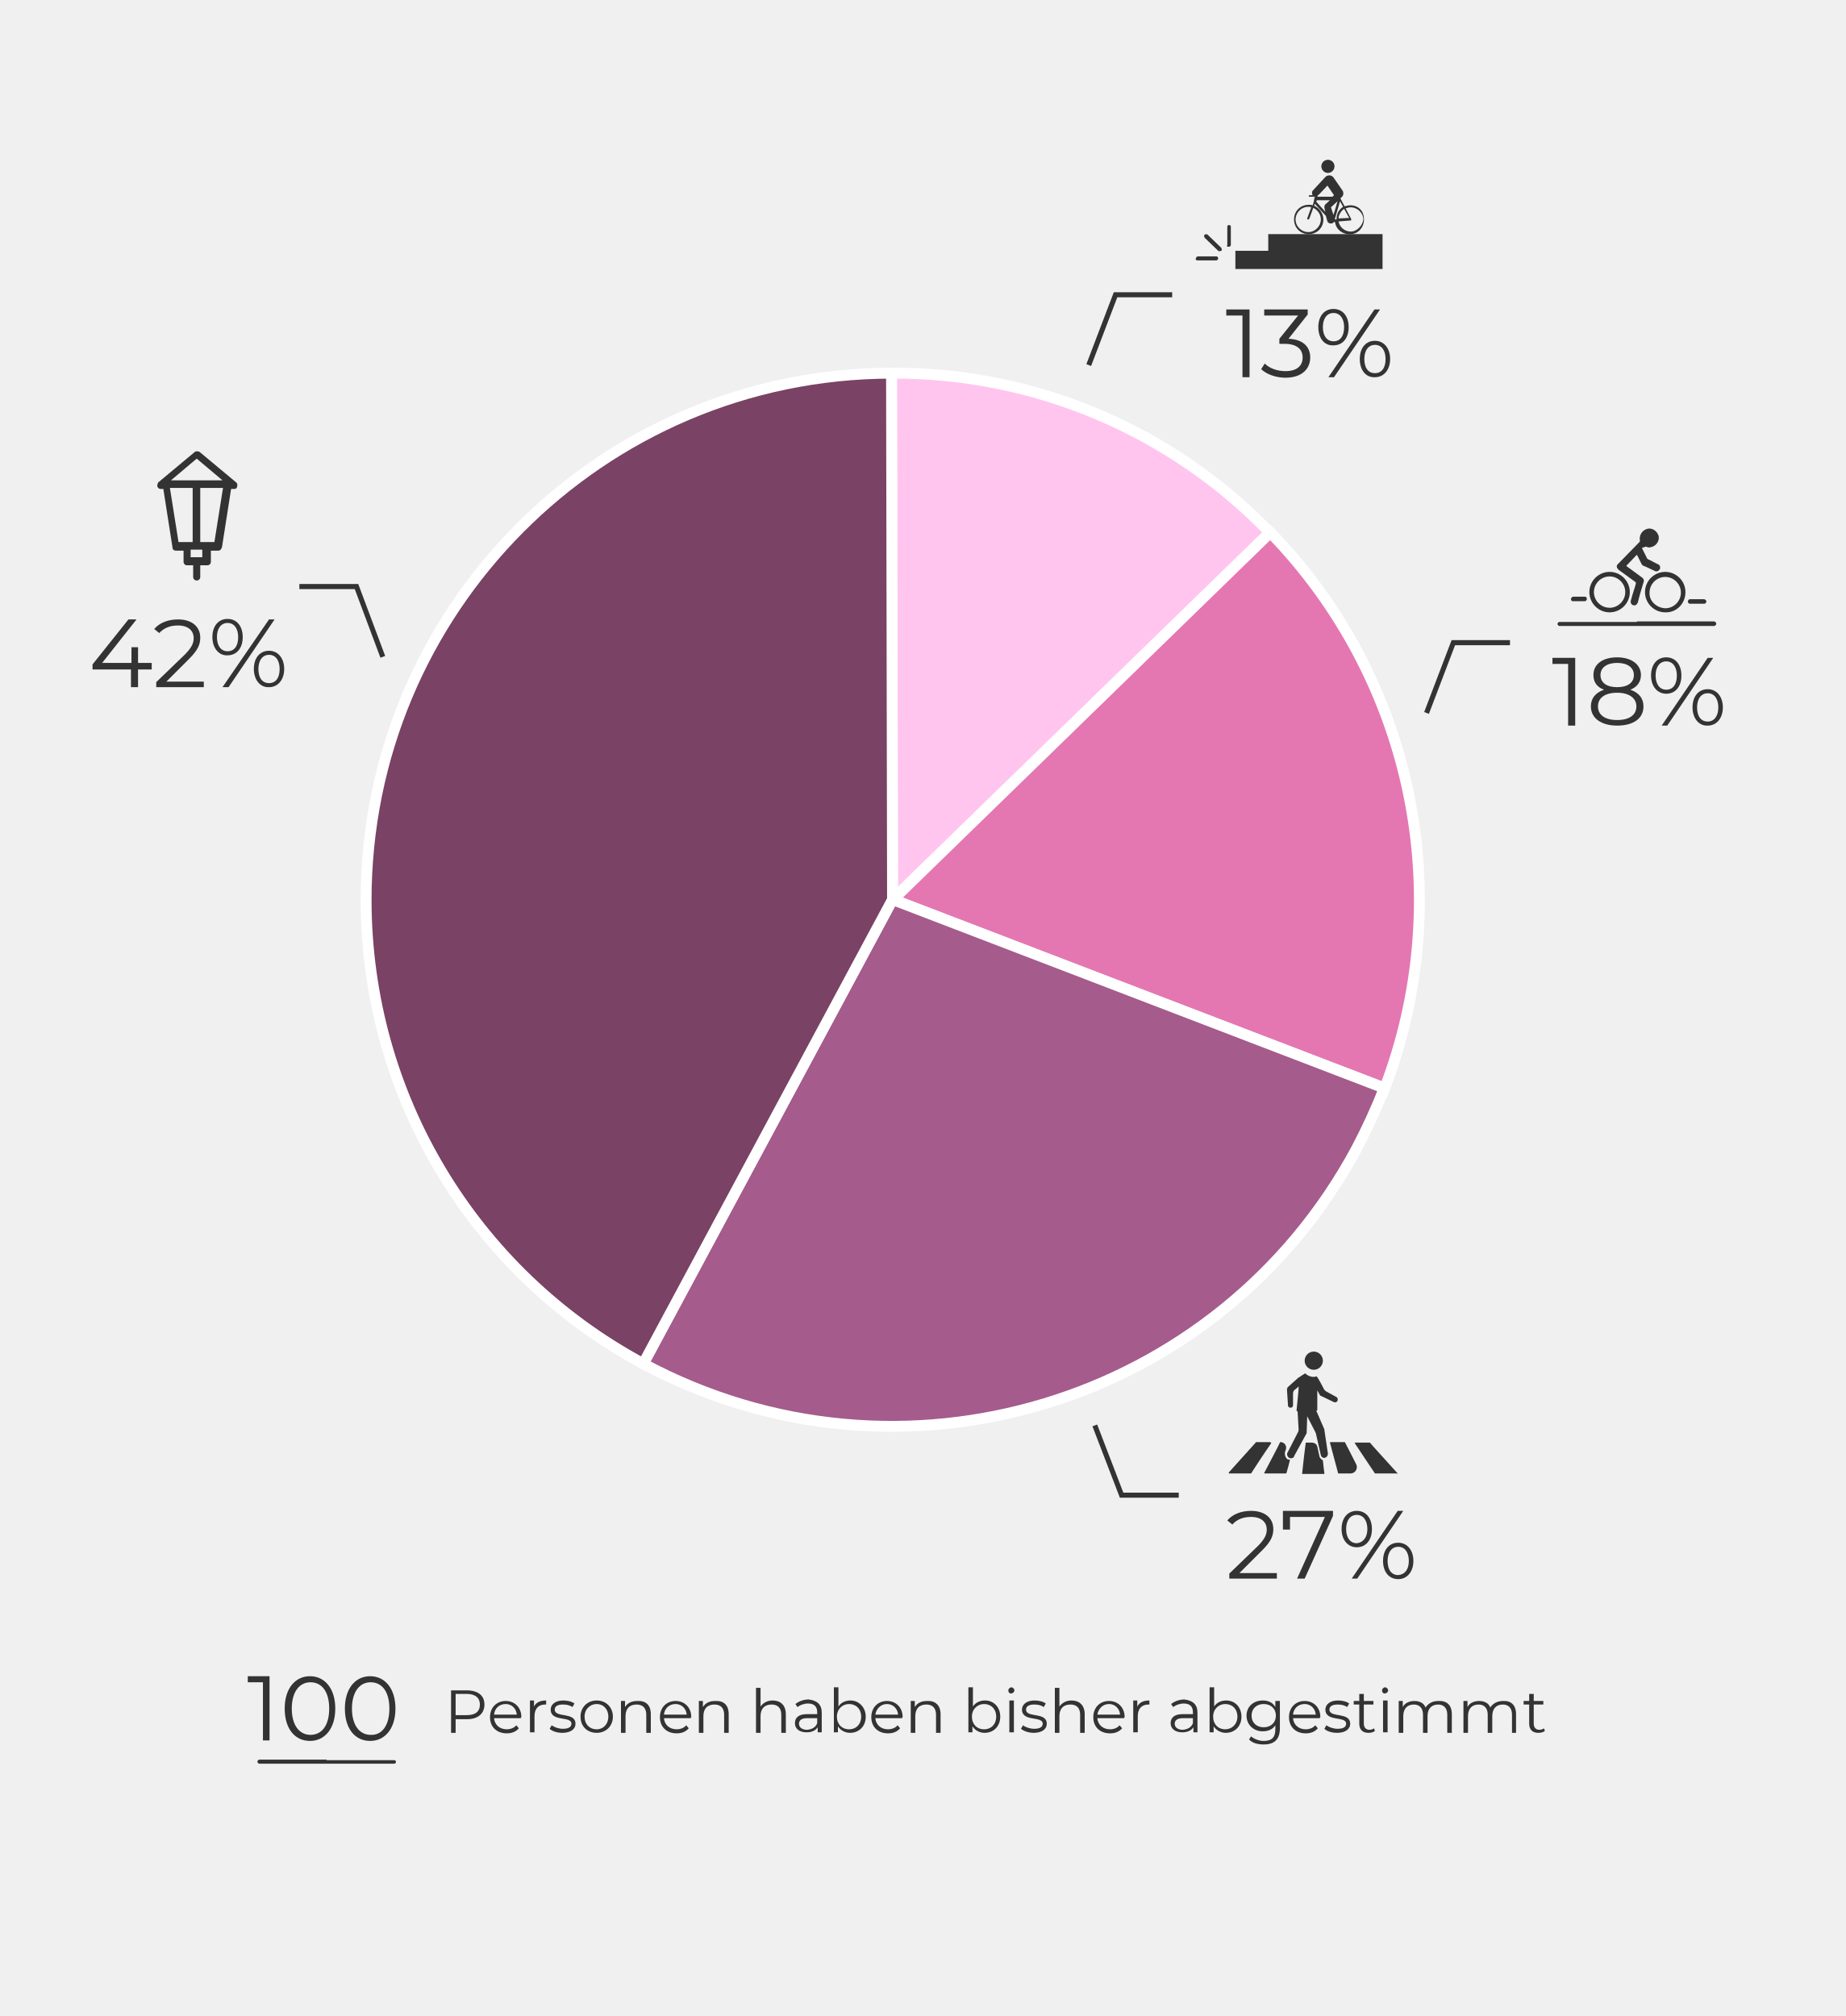
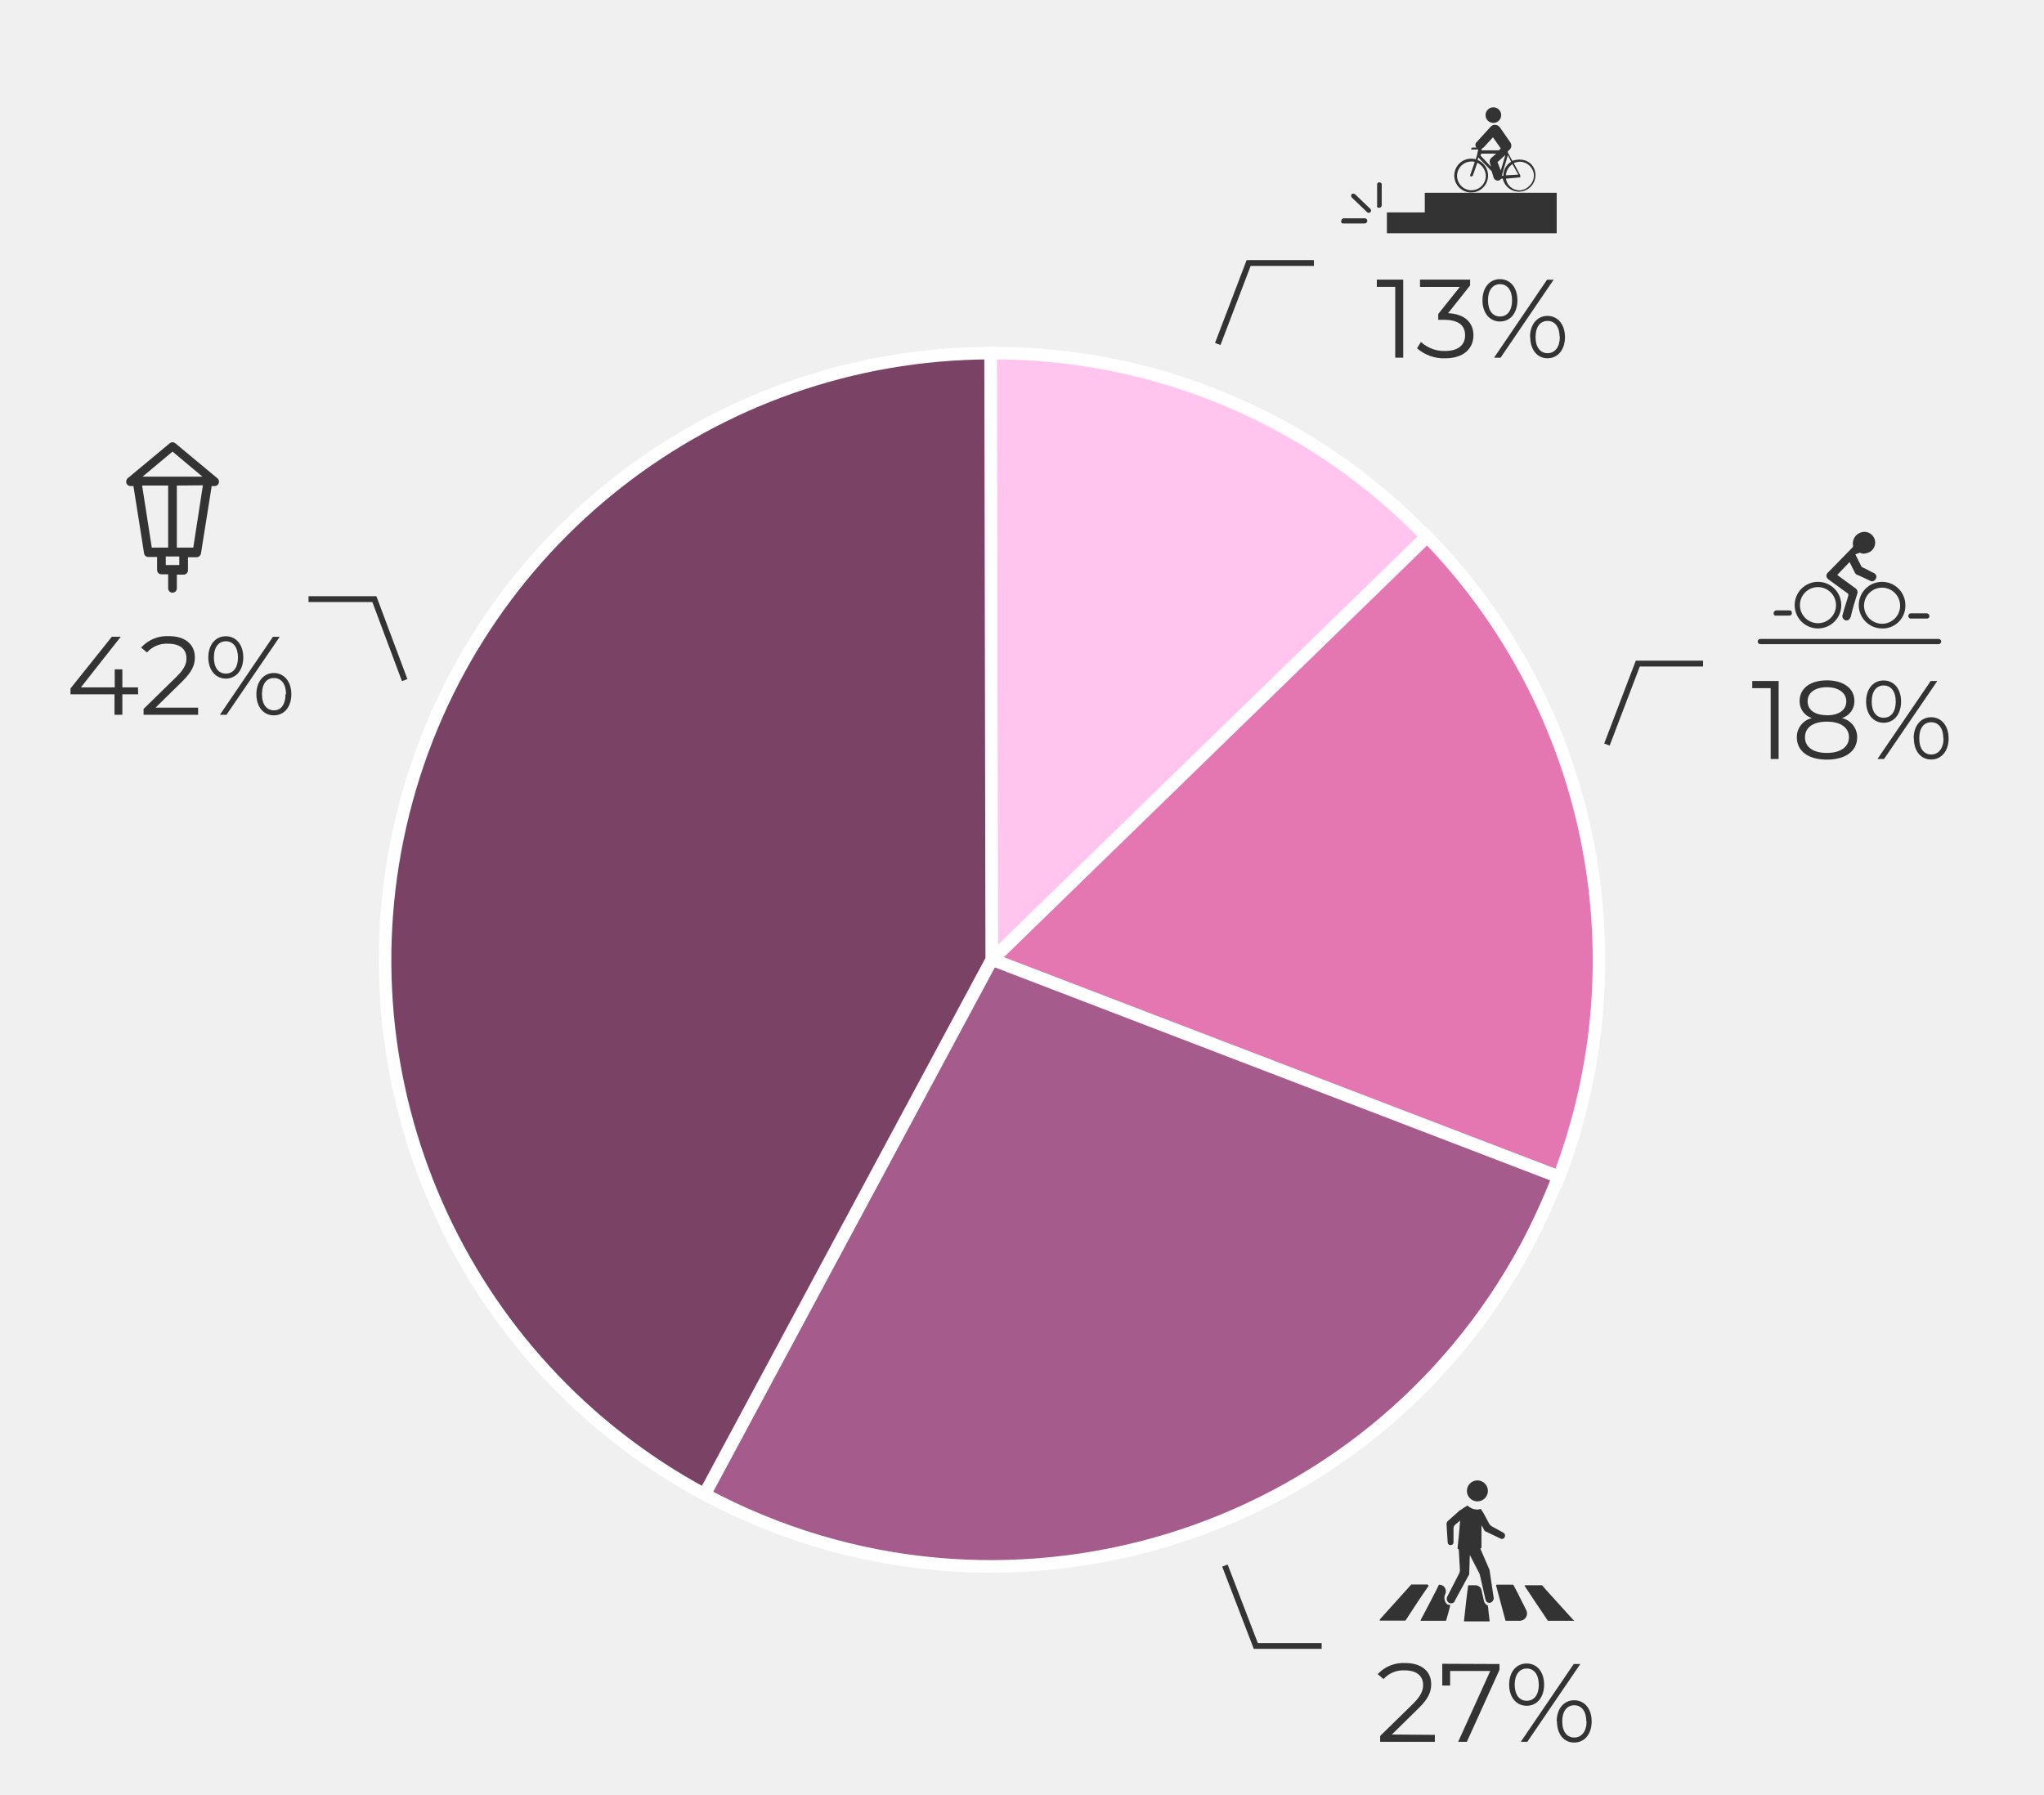
- <svg xmlns="http://www.w3.org/2000/svg" version="1.1" x="0px" y="0px" viewBox="0 0 364.9 398.7" style="enable-background:new 0 0 364.9 398.7;" xml:space="preserve">
-   <style type="text/css">
- 	.st0{display:none;}
- 	.st1{display:inline;fill:#E477B1;stroke:#FFFFFF;stroke-width:1.956;stroke-miterlimit:10;}
- 	.st2{enable-background:new    ;}
- 	.st3{fill:#333333;}
- 	.st4{fill:#E477B1;stroke:#FFFFFF;stroke-width:2.15;stroke-miterlimit:10;}
- 	.st5{fill:#FFC5EF;stroke:#FFFFFF;stroke-width:2.15;stroke-miterlimit:10;}
- 	.st6{fill:#A55B8C;stroke:#FFFFFF;stroke-width:2.15;stroke-miterlimit:10;}
- 	.st7{fill:#7A4264;stroke:#FFFFFF;stroke-width:2.15;stroke-miterlimit:10;}
- 	.st8{fill:none;stroke:#333333;stroke-miterlimit:10;}
- 	.st9{fill:#FFFFFF;}
- 	.st10{fill-rule:evenodd;clip-rule:evenodd;fill:#FFFFFF;}
- 	.st11{fill-rule:evenodd;clip-rule:evenodd;fill:#333333;}
- 	.st12{fill:#C0F8FF;stroke:#FFFFFF;stroke-width:2.17;stroke-miterlimit:10;}
- 	.st13{fill:#8DD9E8;stroke:#FFFFFF;stroke-width:2.17;stroke-miterlimit:10;}
- 	.st14{fill:#77BABF;stroke:#FFFFFF;stroke-width:2.17;stroke-miterlimit:10;}
- 	.st15{fill:#568483;stroke:#FFFFFF;stroke-width:2.17;stroke-miterlimit:10;}
- </style>
-   <g id="Ebene_2" class="st0">
-     <circle class="st1" cx="176.8" cy="177.9" r="112.8" />
+ <svg xmlns="http://www.w3.org/2000/svg" id="Ebene_1" data-name="Ebene 1" viewBox="0 0 350.79 308.12">
+   <defs>
+     <style>.cls-1{isolation:isolate;}.cls-2,.cls-8{fill:#333;}.cls-3{fill:#e477b1;}.cls-3,.cls-4,.cls-5,.cls-6{stroke:#fff;stroke-width:2.15px;}.cls-3,.cls-4,.cls-5,.cls-6,.cls-7{stroke-miterlimit:10;}.cls-4{fill:#ffc5ef;}.cls-5{fill:#a55b8c;}.cls-6{fill:#7a4264;}.cls-7{fill:none;stroke:#333;}.cls-8{fill-rule:evenodd;}</style>
+   </defs>
+   <g class="cls-1">
+     <path class="cls-2" d="M240.82,48V61.4h-1.37V49.24h-3.16V48Z" />
+     <path class="cls-2" d="M252.87,57.56c0,2.23-1.63,3.95-4.86,3.95a7,7,0,0,1-4.82-1.72l.67-1.09A5.86,5.86,0,0,0,248,60.25c2.22,0,3.44-1,3.44-2.69s-1.12-2.66-3.61-2.66h-1v-1l3.71-4.65h-6.84V48h8.6v1l-3.78,4.76C251.43,53.9,252.87,55.42,252.87,57.56Z" />
+     <path class="cls-2" d="M254.42,51.55c0-2.18,1.22-3.63,3-3.63s3,1.43,3,3.63-1.24,3.64-3,3.64S254.42,53.73,254.42,51.55Zm5.08,0c0-1.74-.82-2.77-2.06-2.77s-2.07,1-2.07,2.77.81,2.78,2.07,2.78S259.5,53.29,259.5,51.55Zm6-3.53h1.13L257.53,61.4h-1.12Zm-2.92,9.84c0-2.18,1.24-3.63,3-3.63s3,1.45,3,3.63-1.22,3.64-3,3.64S262.62,60,262.62,57.86Zm5.08,0c0-1.72-.8-2.77-2.06-2.77s-2.07,1-2.07,2.77.83,2.77,2.07,2.77S267.7,59.58,267.7,57.86Z" />
  </g>
-   <g id="Ebene_1">
-     <g class="st2">
-       <path class="st3" d="M247.1,61.2v13.4h-1.4V62.4h-3.2v-1.2H247.1z" />
-       <path class="st3" d="M259.1,70.7c0,2.2-1.6,4-4.9,4c-1.9,0-3.8-0.7-4.8-1.7l0.7-1.1c0.9,0.9,2.4,1.5,4.1,1.5c2.2,0,3.4-1,3.4-2.7    c0-1.6-1.1-2.7-3.6-2.7h-1v-1l3.7-4.6H250v-1.2h8.6v1l-3.8,4.8C257.7,67.1,259.1,68.6,259.1,70.7z" />
-       <path class="st3" d="M260.7,64.7c0-2.2,1.2-3.6,3-3.6c1.8,0,3,1.4,3,3.6c0,2.2-1.2,3.6-3,3.6C261.9,68.4,260.7,66.9,260.7,64.7z     M265.8,64.7c0-1.7-0.8-2.8-2.1-2.8c-1.3,0-2.1,1.1-2.1,2.8c0,1.7,0.8,2.8,2.1,2.8C265,67.5,265.8,66.5,265.8,64.7z M271.8,61.2    h1.1l-9.1,13.4h-1.1L271.8,61.2z M268.9,71c0-2.2,1.2-3.6,3-3.6c1.8,0,3,1.5,3,3.6s-1.2,3.6-3,3.6C270.1,74.7,268.9,73.2,268.9,71    z M274,71c0-1.7-0.8-2.8-2.1-2.8c-1.2,0-2.1,1-2.1,2.8s0.8,2.8,2.1,2.8C273.2,73.8,274,72.8,274,71z" />
-     </g>
-     <g class="st2">
-       <path class="st3" d="M311.5,130.1v13.4h-1.4v-12.2H307v-1.2H311.5z" />
-       <path class="st3" d="M325,139.7c0,2.4-2,3.8-5.2,3.8c-3.2,0-5.2-1.5-5.2-3.8c0-1.6,0.9-2.7,2.6-3.3c-1.4-0.5-2.1-1.5-2.1-2.9    c0-2.2,1.9-3.5,4.7-3.5c2.8,0,4.7,1.4,4.7,3.5c0,1.4-0.8,2.4-2.1,2.9C324.1,137,325,138.1,325,139.7z M323.6,139.7    c0-1.6-1.4-2.7-3.8-2.7c-2.4,0-3.8,1-3.8,2.7c0,1.7,1.4,2.7,3.8,2.7C322.2,142.4,323.6,141.4,323.6,139.7z M319.8,135.9    c2.1,0,3.3-0.9,3.3-2.4c0-1.5-1.3-2.4-3.3-2.4c-2,0-3.3,0.9-3.3,2.4C316.5,135,317.7,135.9,319.8,135.9z" />
-       <path class="st3" d="M326.5,133.6c0-2.2,1.2-3.6,3-3.6c1.8,0,3,1.4,3,3.6c0,2.2-1.2,3.6-3,3.6    C327.8,137.2,326.5,135.8,326.5,133.6z M331.6,133.6c0-1.7-0.8-2.8-2.1-2.8c-1.3,0-2.1,1.1-2.1,2.8s0.8,2.8,2.1,2.8    C330.8,136.4,331.6,135.4,331.6,133.6z M337.7,130.1h1.1l-9.1,13.4h-1.1L337.7,130.1z M334.7,139.9c0-2.2,1.2-3.6,3-3.6    c1.8,0,3,1.5,3,3.6s-1.2,3.6-3,3.6C336,143.6,334.7,142.1,334.7,139.9z M339.8,139.9c0-1.7-0.8-2.8-2.1-2.8c-1.2,0-2.1,1-2.1,2.8    s0.8,2.8,2.1,2.8C339,142.7,339.8,141.6,339.8,139.9z" />
-     </g>
-     <path class="st4" d="M273.6,215.1l0.2,0.2c14.5-37.9,5.7-80.9-22.6-110l-74.6,72.6L273.6,215.1z" />
-     <path class="st5" d="M176.5,73.8h-0.2l0.2,104.1l74.6-72.6C231.6,85.1,204.7,73.7,176.5,73.8z" />
-     <path class="st6" d="M176.5,177.9l-49.3,91.8c50.7,27.2,113.9,8.1,141.1-42.6c2-3.8,3.8-7.7,5.4-11.8l-0.2-0.2L176.5,177.9z" />
-     <path class="st7" d="M176.3,73.8c-57.5,0.1-104,46.9-103.9,104.4c0.1,38.3,21.1,73.4,54.8,91.5l49.3-91.8L176.3,73.8z" />
-     <polyline class="st8" points="215.3,72.2 220.6,58.3 231.8,58.3  " />
-     <polyline class="st8" points="282.1,141 287.4,127.1 298.6,127.1  " />
-     <g class="st2">
-       <path class="st3" d="M30,132.4h-2.7v3.5h-1.4v-3.5h-7.6v-1l7.1-8.9H27l-6.8,8.6H26V128h1.3v3.1H30V132.4z" />
-       <path class="st3" d="M40.3,134.7v1.2h-9.4v-1l5.6-5.4c1.5-1.5,1.8-2.4,1.8-3.3c0-1.5-1.1-2.5-3.1-2.5c-1.6,0-2.8,0.5-3.7,1.5    l-1-0.8c1-1.2,2.7-1.9,4.7-1.9c2.7,0,4.4,1.4,4.4,3.6c0,1.3-0.4,2.4-2.2,4.2l-4.5,4.5H40.3z" />
-       <path class="st3" d="M42,126c0-2.2,1.2-3.6,3-3.6c1.8,0,3,1.4,3,3.6c0,2.2-1.2,3.6-3,3.6C43.3,129.7,42,128.2,42,126z M47.1,126    c0-1.7-0.8-2.8-2.1-2.8c-1.3,0-2.1,1.1-2.1,2.8s0.8,2.8,2.1,2.8C46.3,128.8,47.1,127.8,47.1,126z M53.2,122.5h1.1l-9.1,13.4H44    L53.2,122.5z M50.2,132.3c0-2.2,1.2-3.6,3-3.6c1.8,0,3,1.5,3,3.6s-1.2,3.6-3,3.6C51.5,136,50.2,134.5,50.2,132.3z M55.3,132.3    c0-1.7-0.8-2.8-2.1-2.8c-1.2,0-2.1,1-2.1,2.8s0.8,2.8,2.1,2.8C54.5,135.1,55.3,134.1,55.3,132.3z" />
-     </g>
-     <polyline class="st8" points="75.7,129.9 70.5,116 59.2,116  " />
-     <polyline class="st8" points="216.5,281.9 221.8,295.7 233.1,295.7  " />
-     <g class="st2">
-       <path class="st3" d="M252.5,311v1.2h-9.4v-1l5.6-5.4c1.5-1.5,1.8-2.4,1.8-3.3c0-1.5-1.1-2.5-3.1-2.5c-1.6,0-2.8,0.5-3.7,1.5    l-1-0.8c1-1.2,2.7-1.9,4.7-1.9c2.7,0,4.4,1.4,4.4,3.6c0,1.3-0.4,2.4-2.2,4.2l-4.5,4.5H252.5z" />
-       <path class="st3" d="M263.6,298.8v1l-5.6,12.4h-1.5l5.5-12.2h-6.9v2.5h-1.4v-3.7H263.6z" />
-       <path class="st3" d="M265.3,302.4c0-2.2,1.2-3.6,3-3.6c1.8,0,3,1.4,3,3.6c0,2.2-1.2,3.6-3,3.6C266.5,306,265.3,304.5,265.3,302.4z     M270.4,302.4c0-1.7-0.8-2.8-2.1-2.8c-1.3,0-2.1,1.1-2.1,2.8s0.8,2.8,2.1,2.8C269.5,305.1,270.4,304.1,270.4,302.4z M276.4,298.8    h1.1l-9.1,13.4h-1.1L276.4,298.8z M273.5,308.7c0-2.2,1.2-3.6,3-3.6c1.8,0,3,1.5,3,3.6s-1.2,3.6-3,3.6    C274.7,312.3,273.5,310.9,273.5,308.7z M278.6,308.7c0-1.7-0.8-2.8-2.1-2.8c-1.2,0-2.1,1-2.1,2.8s0.8,2.8,2.1,2.8    C277.8,311.4,278.6,310.4,278.6,308.7z" />
-     </g>
-     <g>
-       <path class="st3" d="M251.2,285.2h-2.7h-0.1c-1.8,2-3.6,4-5.4,6c0,0,0,0.1,0,0.2c0,0,0,0,0.1,0h4.2h0.1c1.3-2,2.6-4,4-6    C251.3,285.3,251.2,285.2,251.2,285.2z" />
-       <path class="st3" d="M254.2,286.9L254.2,286.9c0.4-0.8-0.1-1.7-1-1.7l0,0c0,0-0.1,0-0.1,0.1c-0.2,0.5-2.1,4.1-3.1,6    c0,0.1,0,0.1,0.1,0.1h4.2c0,0,0.1,0,0.1-0.1c0.2-0.7,0.5-1.7,0.7-2.6c-0.2,0-0.4-0.1-0.5-0.1C254.2,288.3,253.9,287.5,254.2,286.9    z" />
-       <path class="st3" d="M260.9,287.9l-0.4-1.8c-0.1-0.5-0.6-0.8-1.1-0.8h-1.1c0,0-0.1,0-0.1,0.1c-0.1,0.6-0.5,4.1-0.7,6    c0,0.1,0,0.1,0.1,0.1l0,0h4.2c0.1,0,0.1,0,0.1-0.1l0,0c-0.1-0.7-0.2-1.7-0.3-2.6C261.2,288.6,260.9,288.2,260.9,287.9z" />
-       <path class="st3" d="M266,285.3c0,0,0-0.1-0.1-0.1h-2.8c-0.1,0-0.1,0.1-0.1,0.1c0.2,0.7,1.1,4.2,1.6,6c0,0,0,0.1,0.1,0.1h2.4    c0.9,0,1.5-1,1.1-1.8C267.3,287.8,266.2,285.7,266,285.3z" />
-       <path class="st3" d="M276.3,291.3c-1.8-2-5.1-5.6-5.4-6c0,0,0,0-0.1,0H268c-0.1,0-0.1,0.1-0.1,0.1c0.5,0.8,2.8,4.2,4,6    c0,0,0,0,0.1,0h4.2C276.4,291.5,276.5,291.4,276.3,291.3z" />
-       <path class="st3" d="M261.9,282.8v-0.1l-1.6-3.7c0.1,0,0.2-0.1,0.2-0.2V275c0.1,0.1,0.5,0.9,0.5,0.9c0.1,0.1,0.2,0.2,0.3,0.2    l2.5,1.2c0.3,0.1,0.6,0,0.7-0.3s0-0.6-0.2-0.7l0,0l-2-1.1c-0.2-0.1-0.4-0.3-0.5-0.5c-0.3-0.6-1-1.9-1.2-2.2    c-0.1-0.1-0.2-0.2-0.2-0.3c-0.2,0-0.3,0.1-0.5,0.1h-0.2c-0.6,0-1.2-0.3-1.6-0.7l-0.3,0.2c-0.4,0.2-0.7,0.5-1.1,0.7    c0,0-0.1,0-0.1,0.1l-1.9,1.7c-0.1,0.1-0.2,0.3-0.2,0.5l0.2,3.1c0,0.3,0.2,0.5,0.5,0.5l0,0c0.3,0,0.5-0.2,0.5-0.5v-2.3    c0-0.3,0.1-0.6,0.4-0.8c0.3-0.2,0.6-0.5,0.7-0.6s-0.4,4.6-0.4,4.7c0,0.3,0.2,0.2,0.2,0.2l0.2,3.5c0,0.2,0,0.4-0.1,0.6l-2.1,4.1    c-0.2,0.3,0,0.8,0.3,1s0.8,0.1,1-0.2c0,0,0,0,0-0.1l2.4-4.4c0.1-0.1,0.1-0.2,0.1-0.4l0.1-3.1l1.6,3.1c0,0.1,0.1,0.2,0.1,0.2l1,4.4    c0.1,0.4,0.5,0.6,0.8,0.5c0.4-0.1,0.6-0.5,0.6-0.8L261.9,282.8z" />
-       <circle class="st3" cx="259.8" cy="269.1" r="1.8" />
-     </g>
-     <g>
-       <polygon class="st3" points="266.4,46.3 250.8,46.3 250.8,49.6 244.3,49.6 244.3,53.2 273.4,53.2 273.4,46.3   " />
-       <path class="st3" d="M236.8,51.5h3.7c0.2,0,0.4-0.2,0.4-0.4s-0.2-0.4-0.3-0.4l0,0h-3.7c-0.2,0-0.4,0.2-0.4,0.4l0,0    C236.3,51.3,236.6,51.5,236.8,51.5L236.8,51.5z" />
-       <path class="st3" d="M243,48.8c0.2,0,0.3-0.1,0.4-0.3l0,0v-3.7c0-0.2-0.2-0.3-0.4-0.3c-0.2,0-0.3,0.2-0.3,0.3v3.7    C242.5,48.7,242.7,48.8,243,48.8z" />
-       <path class="st3" d="M240.9,49.6c0.1,0.1,0.4,0.1,0.6,0s0.1-0.4,0-0.6l-2.7-2.6c-0.1-0.1-0.4-0.1-0.6,0l0,0    c-0.1,0.1-0.1,0.4,0,0.6L240.9,49.6z" />
-       <path class="st3" d="M267.1,40.6c-0.4,0-0.8,0.1-1.2,0.2l-0.8-1.5v-0.1l0.3-0.3l0.1-0.1c0.2-0.3,0.2-0.8,0-1.1l-1.8-2.6    c-0.3-0.4-0.9-0.6-1.5-0.2l0,0l-0.1,0.1l-0.1,0.1l-2.4,2.6c-0.2,0.2-0.2,0.7,0,0.9H259c-0.1,0-0.2,0.1-0.2,0.2    c0,0.1,0.1,0.1,0.2,0.1h1l-0.1,0.4l0,0l-0.1,0.6l-0.2,0.7c-0.2-0.1-0.6-0.1-0.8-0.1c-1.6,0-2.9,1.2-2.9,2.9c0,1.6,1.2,2.9,2.9,2.9    c1.6,0,2.9-1.2,2.9-2.9c0-1.1-0.7-2.2-1.8-2.7l0.1-0.4l2.2,2.4l0.3,1.1c0.1,0.2,0.3,0.4,0.7,0.4c0.1,0,0.1,0,0.2,0    c0.2-0.1,0.3-0.2,0.4-0.3h0.2c0.2,1.6,1.7,2.6,3.3,2.4s2.6-1.7,2.4-3.3C269.6,41.6,268.5,40.6,267.1,40.6L267.1,40.6z M261.2,43.4    c0,1.3-1.1,2.5-2.5,2.5c-1.3,0-2.5-1.1-2.5-2.5c0-1.3,1.1-2.5,2.5-2.5l0,0c0.2,0,0.4,0,0.6,0.1l-0.8,2.2c0,0.1,0,0.2,0.1,0.2h0.1    c0.1,0,0.1-0.1,0.2-0.1l0.8-2.2C260.7,41.6,261.2,42.5,261.2,43.4L261.2,43.4z M263.2,41l1.3-1.2l-0.8,2.7L263.2,41z M262.5,36.7    l1.3,1.9l-0.3,0.3h-3l0.1-0.3l0,0c0.1,0,0.2-0.1,0.3-0.2L262.5,36.7z M260.3,39.9l0.1-0.3h2.6l-0.9,0.8c-0.2,0.2-0.2,0.4-0.2,0.7    l0.2,0.8L260.3,39.9z M264.3,43.4L264.3,43.4H264v-0.1v-0.1l1-3.4l0.6,1.1C264.7,41.5,264.3,42.3,264.3,43.4L264.3,43.4z     M265.8,41.3l1,1.8l-2.1,0.1C264.7,42.6,265.1,41.8,265.8,41.3L265.8,41.3z M267.1,45.8c-1.2,0-2.2-0.9-2.4-2l2.4-0.2    c0.1,0,0.1,0,0.1-0.1s0-0.1,0-0.2l-1.1-2.1c0.3-0.1,0.7-0.2,1-0.2c1.3,0,2.5,1.1,2.5,2.4C269.5,44.5,268.4,45.8,267.1,45.8    L267.1,45.8L267.1,45.8z" />
-       <circle class="st3" cx="262.6" cy="32.9" r="1.3" />
-     </g>
-     <path class="st11" d="M39.6,111.8L39.6,111.8v2.3c0,0.4-0.3,0.7-0.7,0.7s-0.7-0.3-0.7-0.7v-2.3H37c-0.4,0-0.7-0.3-0.7-0.7v-2.2   h-1.5c-0.4,0-0.7-0.2-0.7-0.7l-1.8-11.5h-0.5c-0.4,0-0.7-0.3-0.7-0.7c0-0.2,0.1-0.4,0.2-0.6l7.2-6c0.2-0.2,0.7-0.2,1,0l7.2,6   c0.3,0.2,0.3,0.7,0.1,1.1c-0.2,0.2-0.3,0.2-0.6,0.2h-0.5l-1.8,11.5c-0.1,0.3-0.3,0.7-0.7,0.7h-1.5v2.2c0,0.4-0.3,0.7-0.7,0.7l0,0   H39.6z M39.6,96.5v10.7h2.8l1.7-10.7H39.6z M37.7,108.7v1.5H40v-1.5H37.7z M35.3,107.2h2.8V96.5h-4.5L35.3,107.2z M38.9,90.7   L33.8,95H44L38.9,90.7z" />
-     <g>
-       <path class="st3" d="M324.7,108.4c0,0.1,0.1,0.1,0.1,0.2l0.9,1.8c0,0.1,0.1,0.1,0.2,0.2c0.7,0.3,1.3,0.7,2,1    c0.3,0.1,0.4,0.4,0.4,0.7c0,0.3-0.3,0.6-0.6,0.7c-0.2,0-0.4,0-0.5-0.1l-1.7-0.8l-0.5-0.2c-0.2-0.1-0.3-0.2-0.4-0.4l-0.8-1.6    l-0.1-0.2l-2.1,2.2l0.1,0.1l3,2.2c0.3,0.2,0.5,0.6,0.3,1c-0.4,1.3-0.8,2.6-1.1,3.9c-0.1,0.3-0.3,0.5-0.5,0.6    c-0.4,0.1-0.8-0.1-0.9-0.5c0-0.1-0.1-0.3,0-0.4c0.1-0.4,0.2-0.7,0.3-1.1c0.2-0.7,0.5-1.5,0.7-2.3c0-0.2,0-0.2-0.1-0.3l-3.3-2.4    l-0.1-0.1c-0.3-0.3-0.4-0.7-0.1-1l0.2-0.2l4.1-4.2c0.1-0.1,0.1-0.2,0.1-0.3c-0.2-1,0.4-2,1.4-2.3c1-0.3,2,0.4,2.3,1.4    c0.2,1-0.5,2-1.5,2.2c-0.3,0.1-0.6,0.1-1-0.1c-0.1,0-0.2,0-0.2,0.1C325,108.2,324.9,108.3,324.7,108.4z" />
-       <path class="st3" d="M323.7,122.9h15.2c0.2,0,0.4,0.1,0.5,0.4c0,0.2-0.1,0.4-0.4,0.5H339h-0.5h-29.9c-0.1,0-0.1,0-0.2,0    c-0.2,0-0.4-0.2-0.4-0.4s0.2-0.4,0.4-0.4H323.7L323.7,122.9z" />
-       <path class="st3" d="M318.3,121.1c-2.2,0-4-1.8-4-4s1.8-4,4-4s4,1.8,4,4S320.5,121.1,318.3,121.1L318.3,121.1z M318.3,114    c-1.7,0-3.1,1.4-3.1,3.1s1.4,3.1,3.1,3.1s3.1-1.4,3.1-3.1S320,114,318.3,114L318.3,114L318.3,114z" />
-       <path class="st3" d="M329.3,121.1c-2.2,0-4-1.8-4-4s1.8-4,4-4s4,1.8,4,4l0,0C333.3,119.4,331.5,121.2,329.3,121.1L329.3,121.1z     M329.3,120.3c1.7,0,3.1-1.4,3.1-3.1s-1.4-3.1-3.1-3.1s-3.1,1.4-3.1,3.1C326.1,118.8,327.5,120.2,329.3,120.3    C329.2,120.3,329.3,120.3,329.3,120.3L329.3,120.3z" />
-       <path class="st3" d="M335.6,118.5h1.3c0.1,0,0.2,0,0.3,0.1c0.2,0.1,0.3,0.3,0.2,0.5c-0.1,0.2-0.2,0.3-0.4,0.3h-2.7    c-0.1,0-0.1,0-0.2,0c-0.2-0.1-0.4-0.3-0.3-0.5c0-0.2,0.2-0.4,0.4-0.4H335.6L335.6,118.5z" />
-       <path class="st3" d="M312.2,118h1.2c0.3,0,0.4,0.2,0.4,0.5c0,0.2-0.2,0.4-0.4,0.4h-2.3c-0.1,0-0.2,0-0.2,0    c-0.2-0.1-0.3-0.4-0.2-0.6c0.1-0.1,0.2-0.3,0.4-0.3H312.2L312.2,118z" />
-     </g>
+   <g class="cls-1">
+     <path class="cls-2" d="M305.25,116.9v13.39h-1.37V118.13h-3.16V116.9Z" />
+     <path class="cls-2" d="M318.73,126.56c0,2.37-2,3.84-5.2,3.84s-5.16-1.47-5.16-3.84a3.34,3.34,0,0,1,2.58-3.29,3,3,0,0,1-2.1-2.94c0-2.18,1.85-3.54,4.68-3.54s4.72,1.36,4.72,3.54a3,3,0,0,1-2.14,2.94A3.36,3.36,0,0,1,318.73,126.56Zm-1.41,0c0-1.65-1.42-2.68-3.79-2.68s-3.76,1-3.76,2.68,1.39,2.69,3.76,2.69S317.32,128.2,317.32,126.54Zm-3.79-3.77c2.09,0,3.33-.93,3.33-2.39s-1.32-2.43-3.33-2.43-3.31.92-3.31,2.41S311.45,122.77,313.53,122.77Z" />
+     <path class="cls-2" d="M320.26,120.44c0-2.18,1.22-3.63,3-3.63s3,1.43,3,3.63-1.24,3.63-3,3.63S320.26,122.62,320.26,120.44Zm5.09,0c0-1.74-.82-2.77-2.07-2.77s-2.06,1-2.06,2.77.8,2.77,2.06,2.77S325.35,122.18,325.35,120.44Zm6-3.54h1.13l-9.14,13.39h-1.13Zm-2.93,9.85c0-2.18,1.25-3.63,3-3.63s3,1.45,3,3.63-1.23,3.63-3,3.63S328.46,128.93,328.46,126.75Zm5.09,0c0-1.72-.8-2.77-2.07-2.77s-2.06,1-2.06,2.77.82,2.77,2.06,2.77S333.55,128.47,333.55,126.75Z" />
  </g>
-   <g id="Ebene_3">
-     <g class="st2">
-       <path class="st3" d="M53.3,331.6v12.6H52v-11.5h-3v-1.2H53.3z" />
-       <path class="st3" d="M56.3,337.9c0-4,2.1-6.4,5-6.4s5,2.4,5,6.4c0,4-2.1,6.4-5,6.4S56.3,342,56.3,337.9z M65.1,337.9    c0-3.4-1.5-5.2-3.7-5.2s-3.7,1.9-3.7,5.2s1.5,5.2,3.7,5.2S65.1,341.3,65.1,337.9z" />
-       <path class="st3" d="M68.2,337.9c0-4,2.1-6.4,5-6.4c2.9,0,5,2.4,5,6.4c0,4-2.1,6.4-5,6.4C70.3,344.3,68.2,342,68.2,337.9z     M77,337.9c0-3.4-1.5-5.2-3.7-5.2c-2.2,0-3.7,1.9-3.7,5.2s1.5,5.2,3.7,5.2C75.5,343.2,77,341.3,77,337.9z" />
-     </g>
-     <g class="st2">
-       <path class="st3" d="M95.8,337.1c0,1.8-1.3,2.9-3.4,2.9h-2.3v2.7h-0.9v-8.4h3.1C94.5,334.3,95.8,335.3,95.8,337.1z M94.9,337.1    c0-1.3-0.9-2.1-2.6-2.1h-2.2v4.2h2.2C94,339.2,94.9,338.5,94.9,337.1z" />
-       <path class="st3" d="M103,339.8h-5.3c0.1,1.3,1.1,2.2,2.5,2.2c0.8,0,1.5-0.3,1.9-0.8l0.5,0.6c-0.6,0.7-1.4,1-2.4,1    c-2,0-3.3-1.3-3.3-3.2s1.3-3.2,3.1-3.2s3.1,1.3,3.1,3.2C103,339.6,103,339.7,103,339.8z M97.7,339.1h4.5c-0.1-1.2-1-2.1-2.2-2.1    C98.7,337,97.8,337.9,97.7,339.1z" />
-       <path class="st3" d="M108,336.3v0.8c-0.1,0-0.1,0-0.2,0c-1.3,0-2.1,0.8-2.1,2.3v3.2h-0.9v-6.3h0.8v1.2    C106,336.7,106.8,336.3,108,336.3z" />
-       <path class="st3" d="M108.7,341.9l0.4-0.7c0.5,0.4,1.4,0.7,2.2,0.7c1.2,0,1.7-0.4,1.7-1c0-1.6-4.1-0.3-4.1-2.8    c0-1,0.9-1.8,2.5-1.8c0.8,0,1.7,0.2,2.2,0.6l-0.4,0.7c-0.6-0.4-1.2-0.5-1.9-0.5c-1.1,0-1.6,0.4-1.6,1c0,1.7,4.1,0.4,4.1,2.8    c0,1.1-1,1.8-2.6,1.8C110.2,342.7,109.2,342.4,108.7,341.9z" />
-       <path class="st3" d="M114.8,339.5c0-1.9,1.4-3.2,3.2-3.2c1.8,0,3.2,1.3,3.2,3.2s-1.4,3.2-3.2,3.2    C116.1,342.7,114.8,341.4,114.8,339.5z M120.3,339.5c0-1.5-1-2.5-2.3-2.5c-1.3,0-2.4,1-2.4,2.5s1,2.5,2.4,2.5    C119.3,342,120.3,341,120.3,339.5z" />
-       <path class="st3" d="M128.7,339v3.7h-0.9v-3.6c0-1.3-0.7-2-1.9-2c-1.4,0-2.2,0.8-2.2,2.3v3.3h-0.9v-6.3h0.8v1.2    c0.5-0.8,1.3-1.2,2.4-1.2C127.7,336.3,128.7,337.2,128.7,339z" />
-       <path class="st3" d="M136.6,339.8h-5.3c0.1,1.3,1.1,2.2,2.5,2.2c0.8,0,1.5-0.3,1.9-0.8l0.5,0.6c-0.6,0.7-1.4,1-2.4,1    c-2,0-3.3-1.3-3.3-3.2s1.3-3.2,3.1-3.2c1.8,0,3.1,1.3,3.1,3.2C136.6,339.6,136.6,339.7,136.6,339.8z M131.3,339.1h4.5    c-0.1-1.2-1-2.1-2.2-2.1C132.3,337,131.4,337.9,131.3,339.1z" />
-       <path class="st3" d="M144.1,339v3.7h-0.9v-3.6c0-1.3-0.7-2-1.9-2c-1.4,0-2.2,0.8-2.2,2.3v3.3h-0.9v-6.3h0.8v1.2    c0.5-0.8,1.3-1.2,2.4-1.2C143.1,336.3,144.1,337.2,144.1,339z" />
-       <path class="st3" d="M155.4,339v3.7h-0.9v-3.6c0-1.3-0.7-2-1.9-2c-1.4,0-2.2,0.8-2.2,2.3v3.3h-0.9v-8.9h0.9v3.7    c0.5-0.7,1.3-1.2,2.4-1.2C154.3,336.3,155.4,337.2,155.4,339z" />
-       <path class="st3" d="M162.5,338.7v3.9h-0.8v-1c-0.4,0.6-1.1,1-2.2,1c-1.4,0-2.3-0.7-2.3-1.8c0-1,0.6-1.8,2.4-1.8h2v-0.4    c0-1.1-0.6-1.7-1.8-1.7c-0.8,0-1.6,0.3-2.1,0.7l-0.4-0.6c0.6-0.5,1.6-0.9,2.6-0.9C161.6,336.3,162.5,337.1,162.5,338.7z     M161.6,340.8v-1h-2c-1.2,0-1.6,0.5-1.6,1.1c0,0.7,0.6,1.2,1.6,1.2C160.6,342,161.3,341.6,161.6,340.8z" />
-       <path class="st3" d="M171.2,339.5c0,1.9-1.3,3.2-3.1,3.2c-1,0-1.9-0.5-2.4-1.3v1.2h-0.8v-8.9h0.9v3.8c0.5-0.8,1.4-1.2,2.4-1.2    C169.8,336.3,171.2,337.6,171.2,339.5z M170.3,339.5c0-1.5-1-2.5-2.4-2.5c-1.3,0-2.4,1-2.4,2.5s1,2.5,2.4,2.5    C169.3,342,170.3,341,170.3,339.5z" />
-       <path class="st3" d="M178.4,339.8h-5.3c0.1,1.3,1.1,2.2,2.5,2.2c0.8,0,1.5-0.3,1.9-0.8l0.5,0.6c-0.6,0.7-1.4,1-2.4,1    c-2,0-3.3-1.3-3.3-3.2s1.3-3.2,3.1-3.2c1.8,0,3.1,1.3,3.1,3.2C178.4,339.6,178.4,339.7,178.4,339.8z M173.1,339.1h4.5    c-0.1-1.2-1-2.1-2.2-2.1C174.2,337,173.3,337.9,173.1,339.1z" />
-       <path class="st3" d="M186,339v3.7h-0.9v-3.6c0-1.3-0.7-2-1.9-2c-1.4,0-2.2,0.8-2.2,2.3v3.3h-0.9v-6.3h0.8v1.2    c0.5-0.8,1.3-1.2,2.4-1.2C184.9,336.3,186,337.2,186,339z" />
-       <path class="st3" d="M197.8,339.5c0,1.9-1.3,3.2-3.1,3.2c-1,0-1.9-0.5-2.4-1.3v1.2h-0.8v-8.9h0.9v3.8c0.5-0.8,1.4-1.2,2.4-1.2    C196.5,336.3,197.8,337.6,197.8,339.5z M197,339.5c0-1.5-1-2.5-2.4-2.5c-1.3,0-2.4,1-2.4,2.5s1,2.5,2.4,2.5    C196,342,197,341,197,339.5z" />
-       <path class="st3" d="M199.4,334.3c0-0.3,0.3-0.6,0.6-0.6s0.6,0.3,0.6,0.6c0,0.3-0.3,0.6-0.6,0.6    C199.7,335,199.4,334.7,199.4,334.3z M199.6,336.3h0.9v6.3h-0.9V336.3z" />
-       <path class="st3" d="M201.9,341.9l0.4-0.7c0.5,0.4,1.4,0.7,2.2,0.7c1.2,0,1.7-0.4,1.7-1c0-1.6-4.1-0.3-4.1-2.8    c0-1,0.9-1.8,2.5-1.8c0.8,0,1.7,0.2,2.2,0.6l-0.4,0.7c-0.6-0.4-1.2-0.5-1.9-0.5c-1.1,0-1.6,0.4-1.6,1c0,1.7,4.1,0.4,4.1,2.8    c0,1.1-1,1.8-2.6,1.8C203.5,342.7,202.5,342.4,201.9,341.9z" />
-       <path class="st3" d="M214.5,339v3.7h-0.9v-3.6c0-1.3-0.7-2-1.9-2c-1.4,0-2.2,0.8-2.2,2.3v3.3h-0.9v-8.9h0.9v3.7    c0.5-0.7,1.3-1.2,2.4-1.2C213.4,336.3,214.5,337.2,214.5,339z" />
-       <path class="st3" d="M222.3,339.8H217c0.1,1.3,1.1,2.2,2.5,2.2c0.8,0,1.5-0.3,1.9-0.8l0.5,0.6c-0.6,0.7-1.4,1-2.4,1    c-2,0-3.3-1.3-3.3-3.2s1.3-3.2,3.1-3.2c1.8,0,3.1,1.3,3.1,3.2C222.3,339.6,222.3,339.7,222.3,339.8z M217,339.1h4.5    c-0.1-1.2-1-2.1-2.2-2.1C218.1,337,217.2,337.9,217,339.1z" />
-       <path class="st3" d="M227.3,336.3v0.8c-0.1,0-0.1,0-0.2,0c-1.3,0-2.1,0.8-2.1,2.3v3.2h-0.9v-6.3h0.8v1.2    C225.3,336.7,226.1,336.3,227.3,336.3z" />
-       <path class="st3" d="M236.8,338.7v3.9H236v-1c-0.4,0.6-1.1,1-2.2,1c-1.4,0-2.3-0.7-2.3-1.8c0-1,0.6-1.8,2.4-1.8h2v-0.4    c0-1.1-0.6-1.7-1.8-1.7c-0.8,0-1.6,0.3-2.1,0.7l-0.4-0.6c0.6-0.5,1.6-0.9,2.6-0.9C235.9,336.3,236.8,337.1,236.8,338.7z     M235.9,340.8v-1h-2c-1.2,0-1.6,0.5-1.6,1.1c0,0.7,0.6,1.2,1.6,1.2C234.9,342,235.6,341.6,235.9,340.8z" />
-       <path class="st3" d="M245.5,339.5c0,1.9-1.3,3.2-3.1,3.2c-1,0-1.9-0.5-2.4-1.3v1.2h-0.8v-8.9h0.9v3.8c0.5-0.8,1.4-1.2,2.4-1.2    C244.2,336.3,245.5,337.6,245.5,339.5z M244.7,339.5c0-1.5-1-2.5-2.4-2.5c-1.3,0-2.4,1-2.4,2.5s1,2.5,2.4,2.5    C243.6,342,244.7,341,244.7,339.5z" />
-       <path class="st3" d="M253.1,336.3v5.5c0,2.2-1.1,3.2-3.2,3.2c-1.2,0-2.3-0.3-2.9-1l0.4-0.6c0.6,0.5,1.5,0.9,2.5,0.9    c1.6,0,2.3-0.7,2.3-2.3v-0.8c-0.5,0.8-1.4,1.2-2.5,1.2c-1.8,0-3.2-1.3-3.2-3.1c0-1.8,1.4-3,3.2-3c1.1,0,2,0.4,2.5,1.3v-1.2H253.1z     M252.3,339.3c0-1.4-1-2.3-2.4-2.3s-2.4,0.9-2.4,2.3s1,2.3,2.4,2.3S252.3,340.7,252.3,339.3z" />
-       <path class="st3" d="M261,339.8h-5.3c0.1,1.3,1.1,2.2,2.5,2.2c0.8,0,1.5-0.3,1.9-0.8l0.5,0.6c-0.6,0.7-1.4,1-2.4,1    c-2,0-3.3-1.3-3.3-3.2s1.3-3.2,3.1-3.2c1.8,0,3.1,1.3,3.1,3.2C261,339.6,261,339.7,261,339.8z M255.7,339.1h4.5    c-0.1-1.2-1-2.1-2.2-2.1C256.7,337,255.8,337.9,255.7,339.1z" />
-       <path class="st3" d="M261.9,341.9l0.4-0.7c0.5,0.4,1.4,0.7,2.2,0.7c1.2,0,1.7-0.4,1.7-1c0-1.6-4.1-0.3-4.1-2.8    c0-1,0.9-1.8,2.5-1.8c0.8,0,1.7,0.2,2.2,0.6l-0.4,0.7c-0.6-0.4-1.2-0.5-1.9-0.5c-1.1,0-1.6,0.4-1.6,1c0,1.7,4.1,0.4,4.1,2.8    c0,1.1-1,1.8-2.6,1.8C263.4,342.7,262.4,342.4,261.9,341.9z" />
-       <path class="st3" d="M271.9,342.3c-0.3,0.3-0.8,0.4-1.3,0.4c-1.2,0-1.8-0.7-1.8-1.8v-3.8h-1.1v-0.7h1.1V335h0.9v1.4h1.9v0.7h-1.9    v3.8c0,0.7,0.4,1.2,1.1,1.2c0.3,0,0.7-0.1,0.9-0.3L271.9,342.3z" />
-       <path class="st3" d="M273.3,334.3c0-0.3,0.3-0.6,0.6-0.6s0.6,0.3,0.6,0.6c0,0.3-0.3,0.6-0.6,0.6    C273.6,335,273.3,334.7,273.3,334.3z M273.5,336.3h0.9v6.3h-0.9V336.3z" />
-       <path class="st3" d="M287.1,339v3.7h-0.9v-3.6c0-1.3-0.7-2-1.8-2c-1.3,0-2.1,0.8-2.1,2.3v3.3h-0.9v-3.6c0-1.3-0.7-2-1.8-2    c-1.3,0-2.1,0.8-2.1,2.3v3.3h-0.9v-6.3h0.8v1.2c0.4-0.8,1.3-1.2,2.3-1.2c1,0,1.9,0.4,2.2,1.3c0.5-0.8,1.4-1.3,2.5-1.3    C286.1,336.3,287.1,337.2,287.1,339z" />
-       <path class="st3" d="M299.8,339v3.7H299v-3.6c0-1.3-0.7-2-1.8-2c-1.3,0-2.1,0.8-2.1,2.3v3.3h-0.9v-3.6c0-1.3-0.7-2-1.8-2    c-1.3,0-2.1,0.8-2.1,2.3v3.3h-0.9v-6.3h0.8v1.2c0.4-0.8,1.3-1.2,2.3-1.2c1,0,1.9,0.4,2.2,1.3c0.5-0.8,1.4-1.3,2.5-1.3    C298.8,336.3,299.8,337.2,299.8,339z" />
-       <path class="st3" d="M305.5,342.3c-0.3,0.3-0.8,0.4-1.3,0.4c-1.2,0-1.8-0.7-1.8-1.8v-3.8h-1.1v-0.7h1.1V335h0.9v1.4h1.9v0.7h-1.9    v3.8c0,0.7,0.4,1.2,1.1,1.2c0.3,0,0.7-0.1,0.9-0.3L305.5,342.3z" />
-     </g>
-     <path class="st3" d="M64.6,348.1h13.3c0.2,0,0.4,0.1,0.4,0.3c0,0.2-0.1,0.4-0.3,0.4h-0.1h-0.4h-26c-0.1,0-0.1,0-0.2,0   c-0.2,0-0.4-0.2-0.4-0.4s0.2-0.4,0.4-0.4H64.6L64.6,348.1z" />
+   <path class="cls-3" d="M267.33,201.92l.2.2a104.4,104.4,0,0,0-22.6-110l-74.6,72.6Z" />
+   <path class="cls-4" d="M170.23,60.62H170l.2,104.1,74.6-72.6A103.11,103.11,0,0,0,170.23,60.62Z" />
+   <path class="cls-5" d="M170.23,164.72l-49.3,91.8A104.25,104.25,0,0,0,262,213.92a115,115,0,0,0,5.4-11.8l-.2-.2Z" />
+   <path class="cls-6" d="M170,60.62a104.17,104.17,0,0,0-49.1,195.9l49.3-91.8Z" />
+   <polyline class="cls-7" points="208.99 59.05 214.29 45.15 225.49 45.15" />
+   <polyline class="cls-7" points="275.78 127.81 281.08 113.91 292.28 113.91" />
+   <g class="cls-1">
+     <path class="cls-2" d="M23.71,119.18H21v3.52H19.65v-3.52H12.1v-1l7.09-8.87h1.53L13.88,118h5.81v-3.1H21V118h2.68Z" />
+     <path class="cls-2" d="M34,121.48v1.22H24.64v-1l5.57-5.45C31.72,114.79,32,113.89,32,113c0-1.55-1.09-2.5-3.13-2.5A4.52,4.52,0,0,0,25.22,112l-1-.84A6,6,0,0,1,29,109.2c2.72,0,4.44,1.38,4.44,3.62,0,1.28-.4,2.43-2.2,4.19l-4.55,4.47Z" />
+     <path class="cls-2" d="M35.75,112.86c0-2.18,1.23-3.64,3-3.64s3,1.44,3,3.64-1.24,3.63-3,3.63S35.75,115,35.75,112.86Zm5.09,0c0-1.74-.83-2.78-2.07-2.78s-2.06,1-2.06,2.78.8,2.77,2.06,2.77S40.84,114.6,40.84,112.86Zm6-3.54H48L38.87,122.7H37.74ZM44,119.17c0-2.18,1.25-3.64,3-3.64s3,1.46,3,3.64-1.22,3.63-3,3.63S44,121.34,44,119.17Zm5.09,0c0-1.73-.8-2.78-2.07-2.78s-2.06,1-2.06,2.78.82,2.77,2.06,2.77S49,120.89,49,119.17Z" />
  </g>
+   <polyline class="cls-7" points="69.45 116.75 64.25 102.85 52.95 102.85" />
+   <polyline class="cls-7" points="210.22 268.75 215.52 282.55 226.82 282.55" />
+   <g class="cls-1">
+     <path class="cls-2" d="M246.25,297.81V299h-9.39v-1l5.57-5.45c1.51-1.49,1.8-2.39,1.8-3.3,0-1.55-1.09-2.51-3.14-2.51a4.55,4.55,0,0,0-3.65,1.49l-1-.84a6,6,0,0,1,4.75-1.91c2.71,0,4.43,1.38,4.43,3.61,0,1.28-.4,2.43-2.2,4.19l-4.55,4.47Z" />
+     <path class="cls-2" d="M257.34,285.65v1L251.74,299h-1.49l5.51-12.16h-6.89v2.5h-1.35v-3.73Z" />
+     <path class="cls-2" d="M259,289.19c0-2.18,1.22-3.63,3-3.63s3,1.43,3,3.63-1.25,3.63-3,3.63S259,291.37,259,289.19Zm5.08,0c0-1.74-.82-2.77-2.06-2.77s-2.07,1.05-2.07,2.77.8,2.77,2.07,2.77S264.09,290.93,264.09,289.19Zm6-3.54h1.13L262.12,299H261Zm-2.92,9.85c0-2.18,1.24-3.63,3-3.63s3,1.45,3,3.63-1.22,3.63-3,3.63S267.21,297.68,267.21,295.5Zm5.08,0c0-1.72-.8-2.77-2.06-2.77s-2.07,1-2.07,2.77.83,2.77,2.07,2.77S272.29,297.22,272.29,295.5Z" />
+   </g>
+   <path class="cls-2" d="M245,272h-2.8l-5.4,6v.2h4.4c1.3-2,2.6-4,4-6Z" />
+   <path class="cls-2" d="M248,273.73h0a1.14,1.14,0,0,0-1-1.7h0a.1.1,0,0,0-.1.1c-.2.5-2.1,4.1-3.1,6,0,.1,0,.1.1.1h4.2a.1.1,0,0,0,.1-.1c.2-.7.5-1.7.7-2.6a4.33,4.33,0,0,1-.5-.1A1.49,1.49,0,0,1,248,273.73Z" />
+   <path class="cls-2" d="M254.65,274.73l-.4-1.8a1.08,1.08,0,0,0-1.1-.8h-1.1a.1.1,0,0,0-.1.1c-.1.6-.5,4.1-.7,6,0,.1,0,.1.1.1h4.2c.1,0,.1,0,.1-.1h0c-.1-.7-.2-1.7-.3-2.6A1.21,1.21,0,0,1,254.65,274.73Z" />
+   <path class="cls-2" d="M259.75,272.13a.1.1,0,0,0-.1-.1h-2.8a.1.1,0,0,0-.1.1c.2.7,1.1,4.2,1.6,6a.1.1,0,0,0,.1.1h2.4a1.26,1.26,0,0,0,1.1-1.8C261.05,274.63,260,272.53,259.75,272.13Z" />
+   <path class="cls-2" d="M270.05,278.13c-1.8-2-5.1-5.6-5.4-6h-2.9a.1.1,0,0,0-.1.1c.5.8,2.8,4.2,4,6H270C270.15,278.33,270.25,278.23,270.05,278.13Z" />
+   <path class="cls-2" d="M255.65,269.63v-.1l-1.6-3.7a.22.22,0,0,0,.2-.2v-3.8a9,9,0,0,1,.5.9c.1.1.2.2.3.2l2.5,1.2a.52.52,0,0,0,.7-.3.57.57,0,0,0-.2-.7h0l-2-1.1a1.21,1.21,0,0,1-.5-.5c-.3-.6-1-1.9-1.2-2.2-.1-.1-.2-.2-.2-.3-.2,0-.3.1-.5.1h-.2a2.36,2.36,0,0,1-1.6-.7l-.3.2c-.4.2-.7.5-1.1.7a.1.1,0,0,0-.1.1l-1.9,1.7a.76.76,0,0,0-.2.5l.2,3.1a.47.47,0,0,0,.5.5h0a.47.47,0,0,0,.5-.5v-2.3a.91.91,0,0,1,.4-.8,5.07,5.07,0,0,0,.7-.6c.1-.1-.4,4.6-.4,4.7,0,.3.2.2.2.2l.2,3.5a1.27,1.27,0,0,1-.1.6l-2.1,4.1a.81.81,0,0,0,.3,1,.78.78,0,0,0,1-.2v-.1l2.4-4.4c.1-.1.1-.2.1-.4l.1-3.1,1.6,3.1a.35.35,0,0,0,.1.2l1,4.4a.66.66,0,0,0,.8.5.84.84,0,0,0,.6-.8Z" />
+   <circle class="cls-2" cx="253.55" cy="255.93" r="1.8" />
+   <polygon class="cls-2" points="260.1 33.09 244.52 33.09 244.52 36.46 238.02 36.46 238.02 40.04 267.16 40.04 267.16 33.09 260.1 33.09" />
+   <path class="cls-2" d="M230.51,38.36h3.7a.48.48,0,0,0,.45-.45.49.49,0,0,0-.34-.44h-3.69a.47.47,0,0,0-.45.44h0a.33.33,0,0,0,.33.45Z" />
+   <path class="cls-2" d="M236.68,35.67c.22,0,.33-.11.45-.33h0v-3.7c0-.23-.23-.34-.45-.34a.36.36,0,0,0-.34.34v3.7C236.23,35.56,236.45,35.67,236.68,35.67Z" />
+   <path class="cls-2" d="M234.66,36.46a.4.4,0,0,0,.56-.56l-2.69-2.58a.52.52,0,0,0-.56,0h0a.52.52,0,0,0,0,.56Z" />
+   <path class="cls-2" d="M260.77,27.38a4.83,4.83,0,0,0-1.23.22l-.78-1.45V26l.33-.33.11-.11a1,1,0,0,0,0-1.12l-1.79-2.58a1.05,1.05,0,0,0-1.46-.23h0l-.11.12-.11.11-2.35,2.58a.66.66,0,0,0,0,.89h-.68a.24.24,0,0,0-.22.23c0,.11.11.11.22.11h1l-.11.45h0l-.11.56-.23.67a1.92,1.92,0,0,0-.78-.11,2.9,2.9,0,1,0,1.12.22l.11-.45L256,29.4l.34,1.12A.77.77,0,0,0,257,31h.23a1.72,1.72,0,0,0,.44-.34h.23a2.84,2.84,0,0,0,5.6-.9,2.6,2.6,0,0,0-2.69-2.35ZM255,30.18a2.47,2.47,0,1,1-2.47-2.46h0a.85.85,0,0,1,.56.11l-.78,2.24c0,.11,0,.22.11.22h.11c.11,0,.11-.11.22-.11l.79-2.24A2.59,2.59,0,0,1,255,30.18Zm2-2.35,1.35-1.23-.79,2.68Zm-.78-4.26,1.34,1.9-.33.34h-3l.11-.34h0c.11,0,.23-.11.34-.22Zm-2.13,3.14.11-.34h2.58l-.9.79a.82.82,0,0,0-.22.67l.22.78ZM258,30.18h-.22V30l1-3.36.56,1.12A2.8,2.8,0,0,0,258,30.18Zm1.57-2,1,1.8-2.13.11a2.49,2.49,0,0,1,1.12-1.91Zm1.23,4.49a2.32,2.32,0,0,1-2.35-2l2.35-.22c.11,0,.11,0,.11-.12v-.22l-1.12-2.13a3.4,3.4,0,0,1,1-.22,2.47,2.47,0,0,1,2.47,2.35,2.67,2.67,0,0,1-2.47,2.58Z" />
+   <circle class="cls-2" cx="256.29" cy="19.76" r="1.34" />
+   <path class="cls-8" d="M30.35,98.59h0v2.32a.75.75,0,1,1-1.49,0V98.59H27.7a.74.74,0,0,1-.74-.74V95.61H25.47a.72.72,0,0,1-.75-.66L22.9,83.44h-.5a.74.74,0,0,1-.74-.75.77.77,0,0,1,.24-.58l7.21-6a.75.75,0,0,1,1,0l7.21,6a.78.78,0,0,1,.08,1.08.76.76,0,0,1-.58.25h-.49L34.49,95a.79.79,0,0,1-.74.66H32.26v2.24a.74.74,0,0,1-.75.74H30.35Zm0-15.24V94h2.82l1.65-10.69Zm-1.9,12.18V97h2.32V95.53ZM26.05,94h2.81V83.35H24.39Zm3.56-16.48-5.14,4.3H34.74Z" />
+   <path class="cls-2" d="M318.42,95.18c0,.1.1.1.1.2l.9,1.8c0,.1.1.1.2.2.7.3,1.3.7,2,1a.67.67,0,0,1,.4.7.86.86,0,0,1-.6.7.75.75,0,0,1-.5-.1l-1.7-.8-.5-.2a.78.78,0,0,1-.4-.4l-.8-1.6-.1-.2-2.1,2.2.1.1,3,2.2a.78.78,0,0,1,.3,1c-.4,1.3-.8,2.6-1.1,3.9a1,1,0,0,1-.5.6.72.72,0,0,1-.9-.5c0-.1-.1-.3,0-.4.1-.4.2-.7.3-1.1.2-.7.5-1.5.7-2.3,0-.2,0-.2-.1-.3l-3.3-2.4-.1-.1a.68.68,0,0,1-.1-1l.2-.2,4.1-4.2a.37.37,0,0,0,.1-.3,2,2,0,0,1,1.4-2.3,1.85,1.85,0,1,1,.8,3.6,1.21,1.21,0,0,1-1-.1c-.1,0-.2,0-.2.1A1.07,1.07,0,0,0,318.42,95.18Z" />
+   <path class="cls-2" d="M317.42,109.68h15.23a.54.54,0,0,1,.51.38.56.56,0,0,1-.36.52H302.11a.45.45,0,0,1,0-.9h15.31Z" />
+   <path class="cls-2" d="M312,107.88a4,4,0,1,1,4-4,4,4,0,0,1-4,4Zm0-7.1a3.1,3.1,0,1,0,3.1,3.1,3.12,3.12,0,0,0-3.1-3.1Z" />
+   <path class="cls-2" d="M323,107.88a4,4,0,1,1,4-4h0a3.89,3.89,0,0,1-4,4Zm0-.8a3.1,3.1,0,1,0-3.1-3.1,3.12,3.12,0,0,0,3.1,3.1Z" />
+   <path class="cls-2" d="M329.32,105.28h1.3a.51.51,0,0,1,.5.6c-.1.2-.2.3-.4.3h-2.9c-.2-.1-.4-.3-.3-.5a.43.43,0,0,1,.4-.4Z" />
+   <path class="cls-2" d="M305.92,104.78h1.2c.3,0,.4.2.4.5a.43.43,0,0,1-.4.4h-2.5a.48.48,0,0,1-.2-.6c.1-.1.2-.3.4-.3Z" />
</svg>
